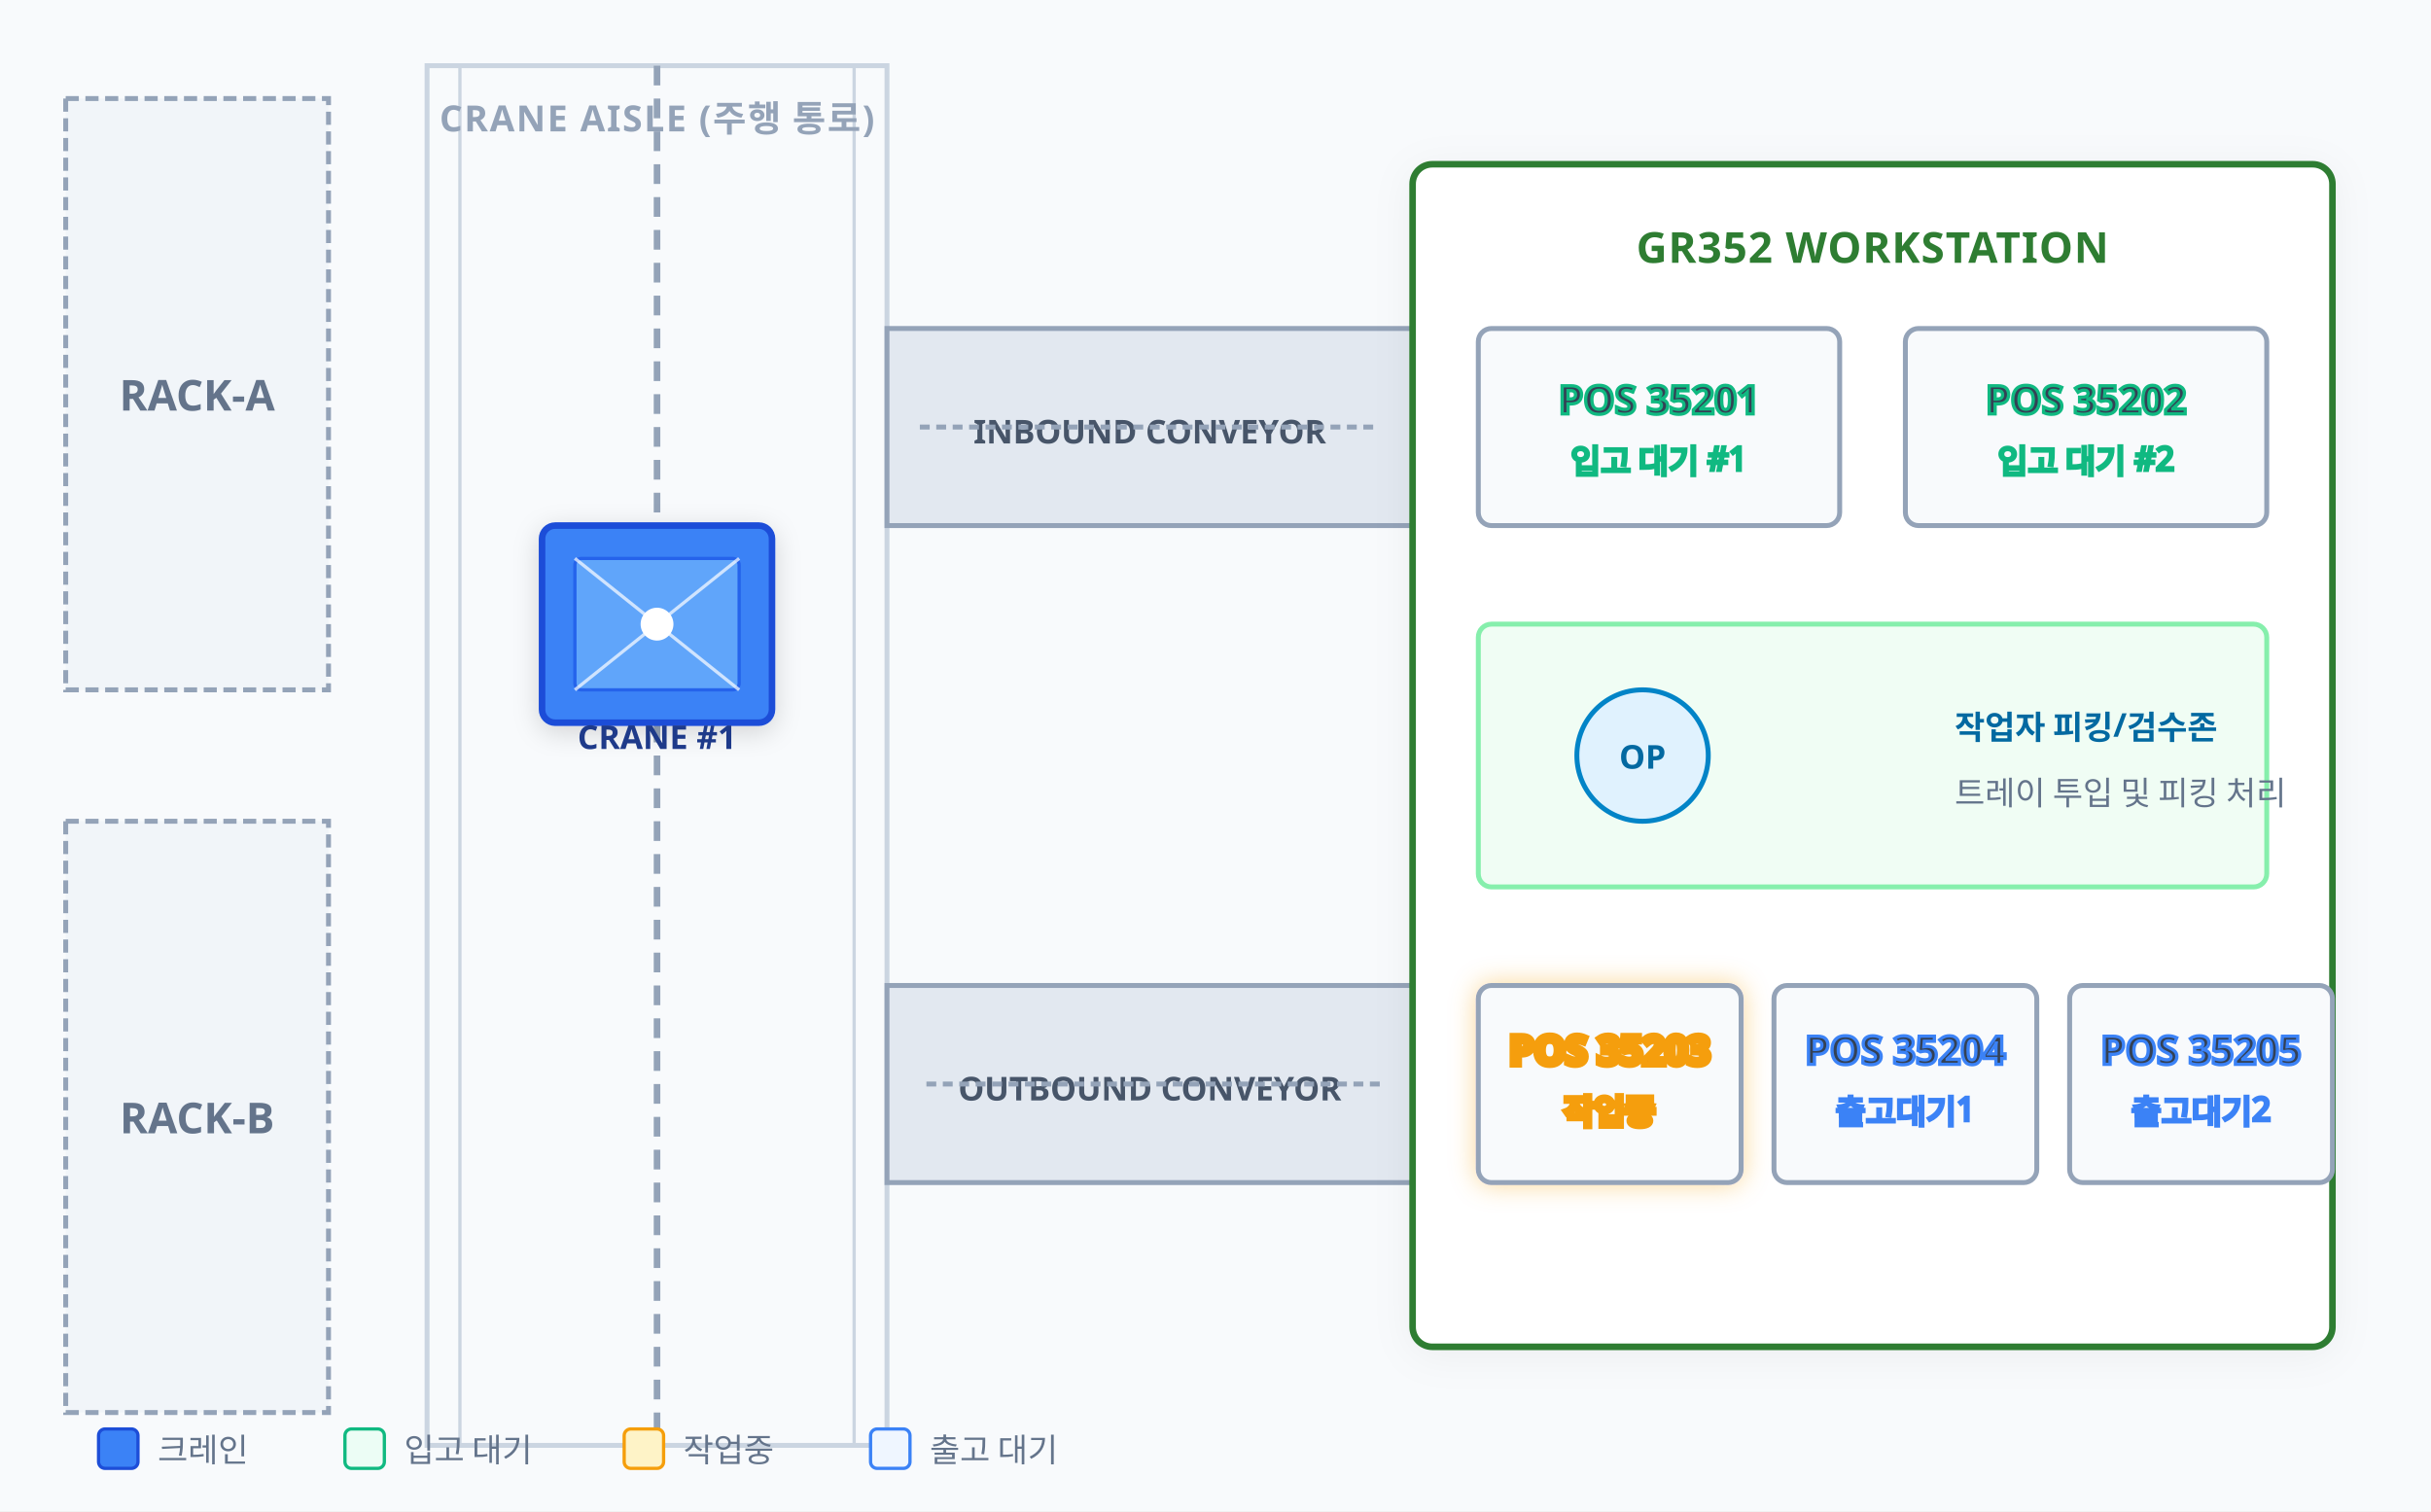
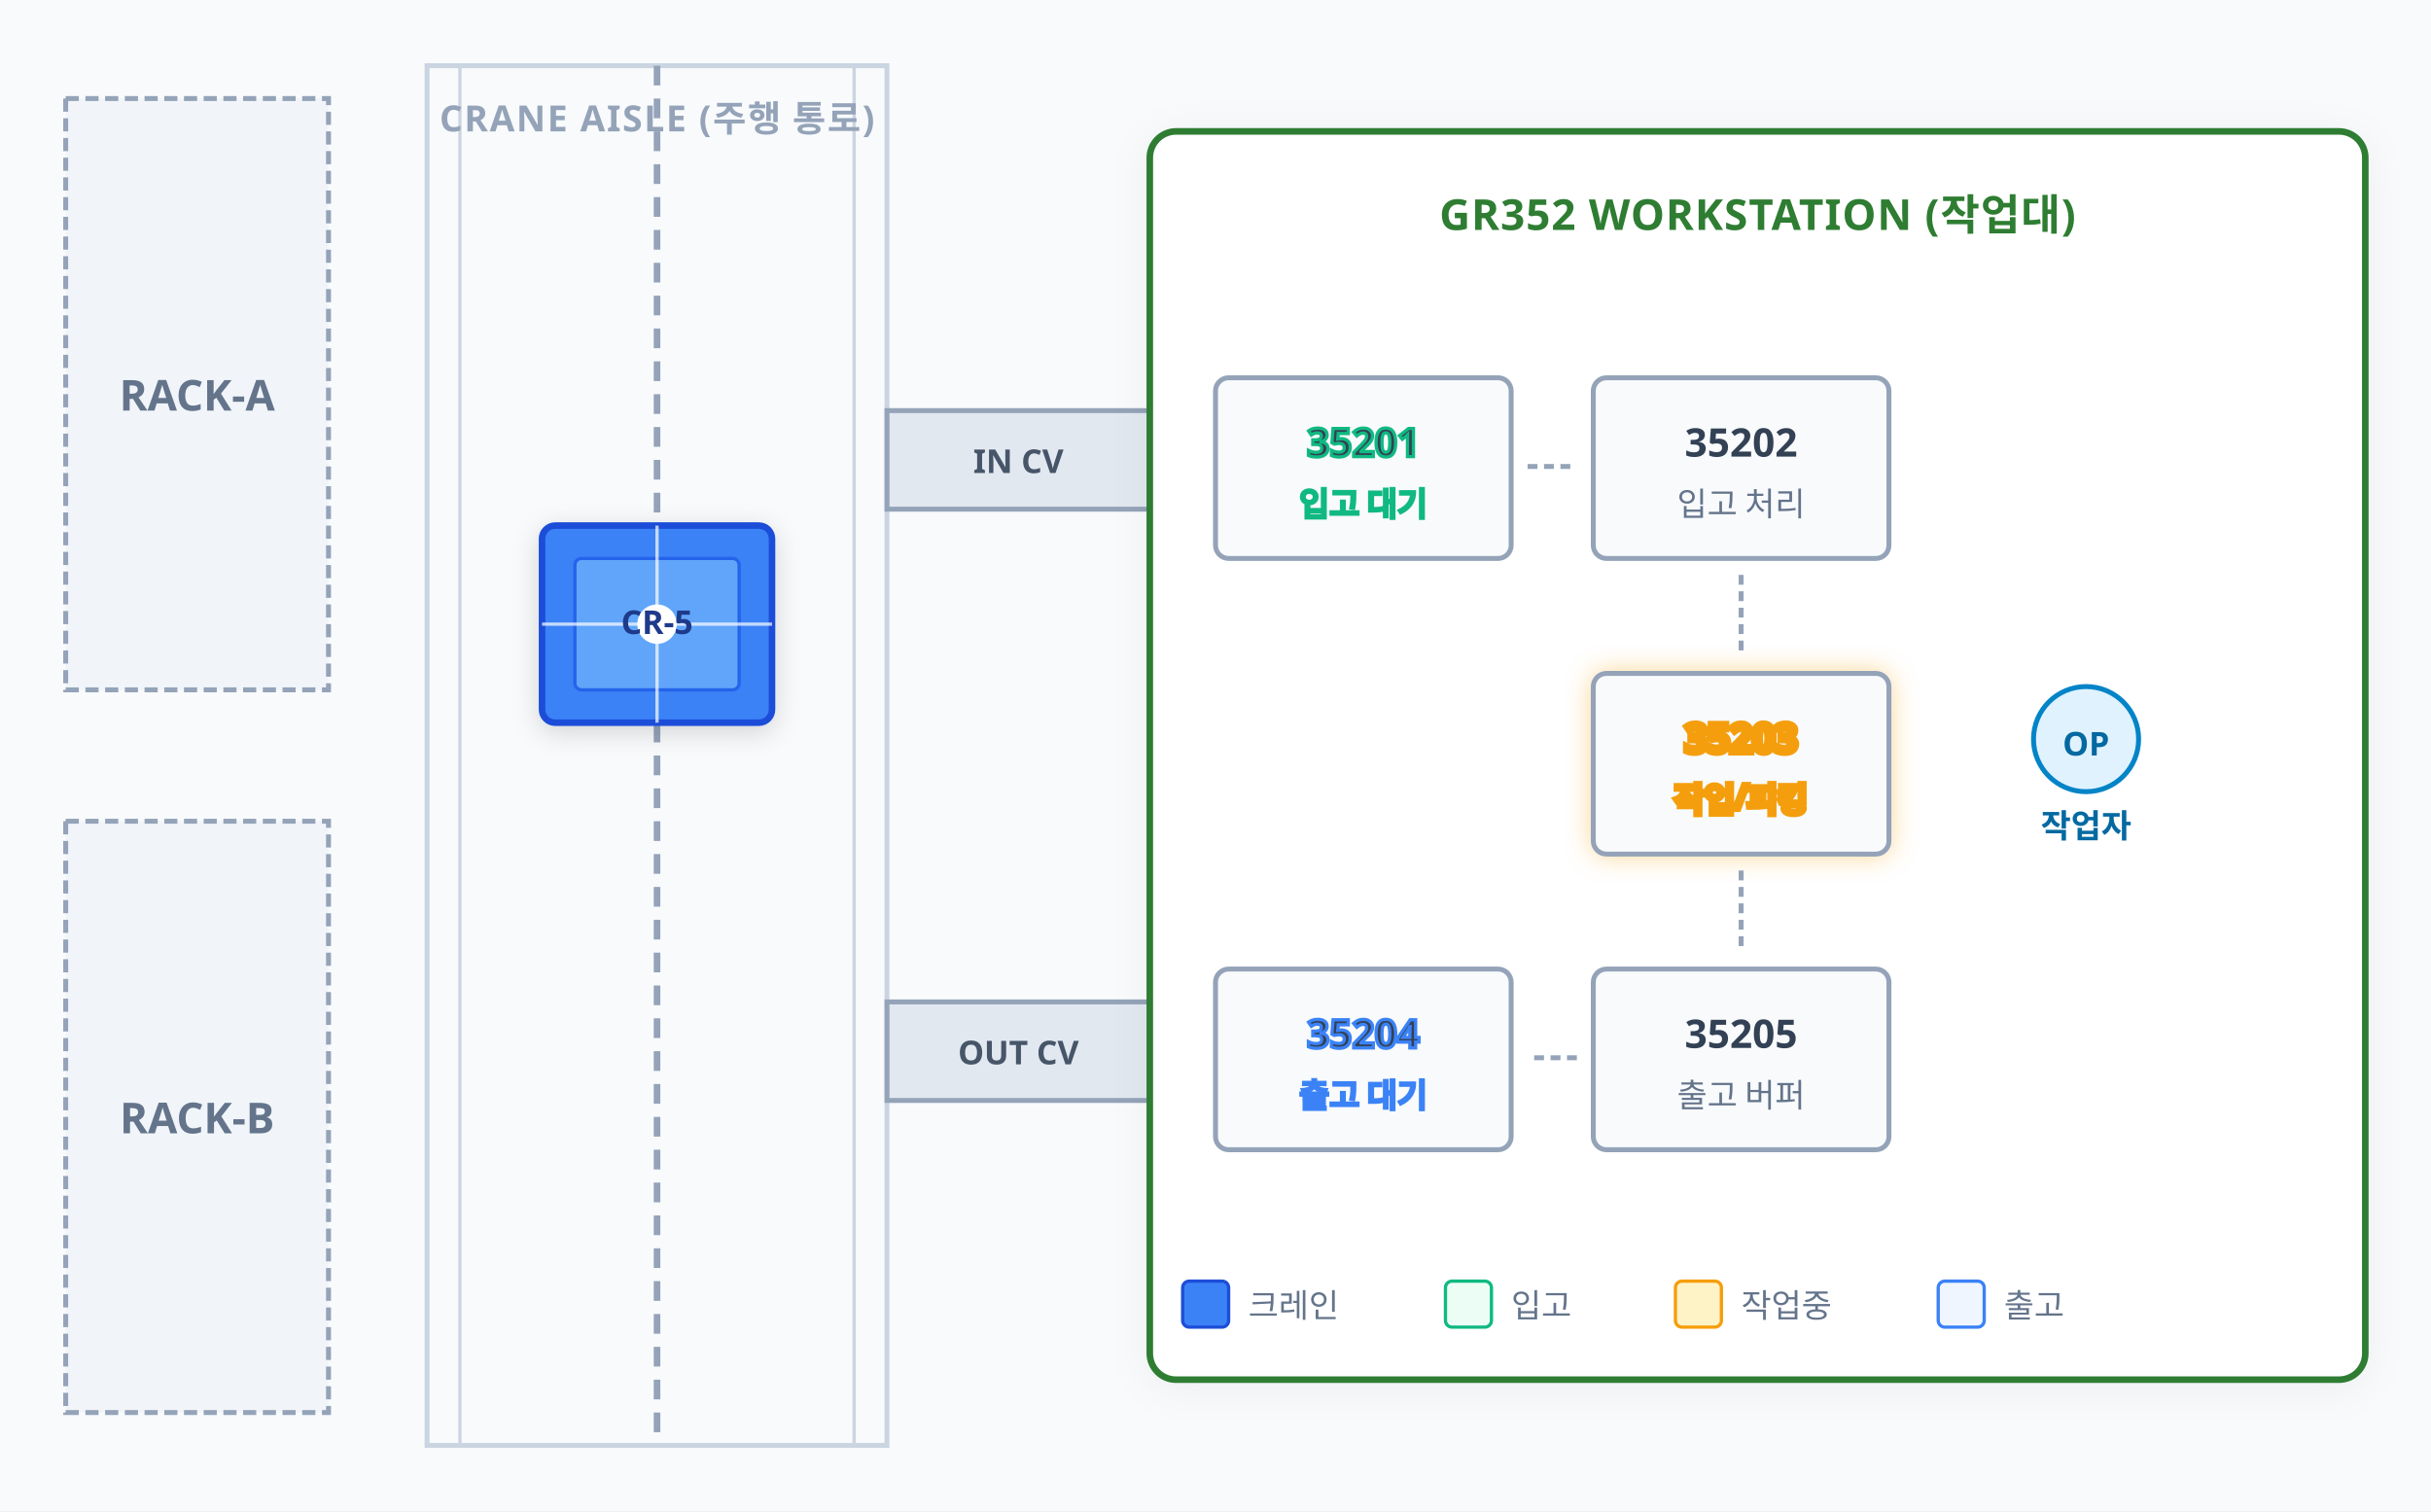
<svg xmlns="http://www.w3.org/2000/svg" viewBox="0 0 740 460" width="100%" height="100%">
  <defs>
    <style>
      .svg-bg { fill: #f8fafc; }
      .grid-line { stroke: #e2e8f0; stroke-width: 0.5; }
      .rack-boundary { fill: #f1f5f9; stroke: #94a3b8; stroke-width: 1.5; stroke-dasharray: 4, 2; }
      .rack-text { font-size: 13px; font-weight: 700; fill: #64748b; font-family: sans-serif; }
      .aisle-boundary { fill: #f8fafc; stroke: #cbd5e1; stroke-width: 1.5; }
      .rail-center-line { stroke: #94a3b8; stroke-width: 2; stroke-dasharray: 6, 4; }
      .rail-side-line { stroke: #cbd5e1; stroke-width: 1; }
      .aisle-label { font-size: 11px; font-weight: 600; fill: #94a3b8; letter-spacing: 0.5px; font-family: sans-serif; }
+       .crane-unit {
+         transition: transform 1.2s cubic-bezier(0.25, 0.1, 0.25, 1.0);
+         will-change: transform;
+       }
      .crane-body { fill: #3b82f6; stroke: #1d4ed8; stroke-width: 2; filter: drop-shadow(0 2px 4px rgba(0, 0, 0, 0.15)); }
      .crane-inner { fill: #60a5fa; stroke: #2563eb; stroke-width: 1; }
      .crane-cross { stroke: #ffffff; stroke-width: 1; opacity: 0.7; }
      .crane-center-dot { fill: #ffffff; }
      .crane-label { font-size: 10px; font-weight: 800; fill: #1e3a8a; font-family: sans-serif; }
      .conveyor-lane { fill: #e2e8f0; stroke: #94a3b8; stroke-width: 1.5; }
      .conveyor-label { font-size: 10px; font-weight: 700; fill: #475569; font-family: sans-serif; }
      .ws-boundary { fill: #ffffff; stroke: #2e7d32; stroke-width: 2; filter: drop-shadow(0 2px 6px rgba(0, 0, 0, 0.05)); }
      .ws-title { font-size: 13px; font-weight: 700; fill: #2e7d32; letter-spacing: 0.3px; font-family: sans-serif; }
      .tray-rect { fill: #f8fafc; stroke: #94a3b8; stroke-width: 1.5; transition: all 0.2s ease; }
      .tray-inbound { fill: #ecfdf5; stroke: #10b981; }
      .tray-outbound { fill: #eff6ff; stroke: #3b82f6; }
      .tray-active { fill: #fef3c7; stroke: #f59e0b; stroke-width: 2; filter: drop-shadow(0 0 4px rgba(245, 158, 11, 0.4)); }
      .tray-title { font-size: 12px; font-weight: 700; fill: #334155; font-family: sans-serif; pointer-events: none; }
      .tray-sub { font-size: 10px; font-weight: 500; fill: #64748b; font-family: sans-serif; pointer-events: none; }
      .active-title { fill: #92400e; }
      .active-sub { fill: #b45309; }
      .clickable { cursor: pointer; }
      .clickable:hover .tray-rect { filter: brightness(0.92); stroke-width: 2; }
      .clickable:hover.tray-active .tray-rect { filter: drop-shadow(0 0 8px rgba(245, 158, 11, 0.7)); }
      .operator-icon-bg { fill: #e0f2fe; stroke: #0284c7; stroke-width: 1.5; }
      .operator-icon { font-size: 10px; font-weight: 800; fill: #0369a1; font-family: sans-serif; }
      .operator-text { font-size: 10px; font-weight: 600; fill: #0369a1; font-family: sans-serif; }
      .flow-arrow { stroke: #94a3b8; stroke-width: 1.5; stroke-dasharray: 3, 2; fill: none; }
      .legend-crane { fill: #3b82f6; stroke: #1d4ed8; }
      .legend-inbound { fill: #ecfdf5; stroke: #10b981; }
      .legend-active { fill: #fef3c7; stroke: #f59e0b; }
      .legend-outbound { fill: #eff6ff; stroke: #3b82f6; }
      .legend-text { font-size: 10px; font-weight: 500; fill: #64748b; font-family: sans-serif; }
    </style>
    <pattern id="gridPattern" width="20" height="20" patternUnits="userSpaceOnUse">
      <path d="M 20 0 L 0 0 0 20" fill="none" class="grid-line" />
    </pattern>
  </defs>
  <rect width="100%" height="100%" fill="url(#gridPattern)" class="svg-bg" />
  <g class="rack-group">
    <rect x="20" y="30" width="80" height="180" class="rack-boundary" />
    <text x="60" y="125" class="rack-text" text-anchor="middle">RACK-A</text>
    <rect x="20" y="250" width="80" height="180" class="rack-boundary" />
    <text x="60" y="345" class="rack-text" text-anchor="middle">RACK-B</text>
  </g>
  <g class="crane-aisle-group">
    <rect x="130" y="20" width="140" height="420" class="aisle-boundary" />
    <line x1="200" y1="20" x2="200" y2="440" class="rail-center-line" />
    <line x1="140" y1="20" x2="140" y2="440" class="rail-side-line" />
    <line x1="260" y1="20" x2="260" y2="440" class="rail-side-line" />
    <text x="200" y="40" class="aisle-label" text-anchor="middle">
      CRANE AISLE (주행 통로)
    </text>
    <g id="crane-unit" class="crane-unit" transform="translate(200, 190)">
      <rect x="-35" y="-30" width="70" height="60" rx="4" class="crane-body" />
      <rect x="-25" y="-20" width="50" height="40" rx="2" class="crane-inner" />
-       <line x1="-25" y1="-20" x2="25" y2="20" class="crane-cross" />
-       <line x1="-25" y1="20" x2="25" y2="-20" class="crane-cross" />
-       <circle cx="0" cy="0" r="5" class="crane-center-dot" />
-       <text x="0" y="38" class="crane-label" text-anchor="middle">CRANE #1</text>
+       <line x1="0" y1="-30" x2="0" y2="30" class="crane-cross" />
+       <line x1="-35" y1="0" x2="35" y2="0" class="crane-cross" />
+       <circle cx="0" cy="0" r="6" class="crane-center-dot" />
+       <text x="0" y="3" class="crane-label" text-anchor="middle">CR-5</text>
    </g>
  </g>
-   <g class="conveyor-ws-group">
-     <rect x="270" y="100" width="160" height="60" class="conveyor-lane" />
-     <text x="350" y="135" class="conveyor-label" text-anchor="middle">
-       INBOUND CONVEYOR
+   <g class="conveyor-connection">
+     <rect x="270" y="125" width="80" height="30" class="conveyor-lane" />
+     <text x="310" y="144" class="conveyor-label" text-anchor="middle">IN CV</text>
+     <rect x="270" y="305" width="80" height="30" class="conveyor-lane" />
+     <text x="310" y="324" class="conveyor-label" text-anchor="middle">OUT CV</text>
+   </g>
+   <g class="workstation-group">
+     <rect x="350" y="40" width="370" height="380" rx="8" class="ws-boundary" />
+     <text x="535" y="70" class="ws-title" text-anchor="middle">
+       GR352 WORKSTATION (작업대)
    </text>
-     <path d="M 280 130 L 420 130" class="flow-arrow" />
-     <rect x="270" y="300" width="160" height="60" class="conveyor-lane" />
-     <text x="350" y="335" class="conveyor-label" text-anchor="middle">
-       OUTBOUND CONVEYOR
-     </text>
-     <path d="M 420 330 L 280 330" class="flow-arrow" />
-     <rect x="430" y="50" width="280" height="360" rx="6" class="ws-boundary" />
-     <text x="570" y="80" class="ws-title" text-anchor="middle">
-       GR352 WORKSTATION
-     </text>
-     <g id="pos-35201" class="tray-position tray-inbound clickable" data-position="35201" transform="translate(450, 100)">
-       <rect width="110" height="60" rx="4" class="tray-rect" />
-       <text x="55" y="26" class="tray-title" text-anchor="middle">POS 35201</text>
-       <text x="55" y="44" class="tray-sub" text-anchor="middle">입고 대기 #1</text>
+     <g id="pos-35201" class="tray-position tray-inbound clickable" transform="translate(370, 115)">
+       <rect width="90" height="55" rx="4" class="tray-rect" />
+       <text x="45" y="24" class="tray-title" text-anchor="middle">35201</text>
+       <text x="45" y="42" class="tray-sub" text-anchor="middle">입고 대기</text>
    </g>
-     <g id="pos-35202" class="tray-position tray-inbound clickable" data-position="35202" transform="translate(580, 100)">
-       <rect width="110" height="60" rx="4" class="tray-rect" />
-       <text x="55" y="26" class="tray-title" text-anchor="middle">POS 35202</text>
-       <text x="55" y="44" class="tray-sub" text-anchor="middle">입고 대기 #2</text>
+     <g id="pos-35202" class="tray-position clickable" transform="translate(485, 115)">
+       <rect width="90" height="55" rx="4" class="tray-rect" />
+       <text x="45" y="24" class="tray-title" text-anchor="middle">35202</text>
+       <text x="45" y="42" class="tray-sub" text-anchor="middle">입고 처리</text>
    </g>
-     <g class="operator-area" transform="translate(450, 190)">
-       <rect width="240" height="80" rx="4" fill="#f0fdf4" stroke="#86efac" stroke-width="1.5" />
-       <circle cx="50" cy="40" r="20" class="operator-icon-bg" />
-       <text x="50" y="44" class="operator-icon" text-anchor="middle">OP</text>
-       <text x="145" y="35" class="operator-text" font-weight="700">
-         작업자 피킹/검수존
-       </text>
-       <text x="145" y="55" class="legend-text">
-         트레이 투입 및 피킹 처리
-       </text>
+     <g id="pos-35203" class="tray-position tray-active clickable" transform="translate(485, 205)">
+       <rect width="90" height="55" rx="4" class="tray-rect" />
+       <text x="45" y="24" class="tray-title active-title" text-anchor="middle">35203</text>
+       <text x="45" y="42" class="tray-sub active-sub" text-anchor="middle">작업/피킹</text>
    </g>
-     <g id="pos-35203" class="tray-position tray-active clickable" data-position="35203" transform="translate(450, 300)">
-       <rect width="80" height="60" rx="4" class="tray-rect" />
-       <text x="40" y="24" class="tray-title active-title" text-anchor="middle">
-         POS 35203
-       </text>
-       <text x="40" y="42" class="tray-sub active-sub" text-anchor="middle">
-         작업중
-       </text>
+     <g class="operator-area" transform="translate(600, 200)">
+       <circle cx="35" cy="25" r="16" class="operator-icon-bg" />
+       <text x="35" y="30" class="operator-icon" text-anchor="middle">OP</text>
+       <text x="35" y="55" class="operator-text" text-anchor="middle">작업자</text>
    </g>
-     <g id="pos-35204" class="tray-position tray-outbound clickable" data-position="35204" transform="translate(540, 300)">
-       <rect width="80" height="60" rx="4" class="tray-rect" />
-       <text x="40" y="24" class="tray-title" text-anchor="middle">POS 35204</text>
-       <text x="40" y="42" class="tray-sub" text-anchor="middle">출고대기1</text>
+     <g id="pos-35204" class="tray-position tray-outbound clickable" transform="translate(370, 295)">
+       <rect width="90" height="55" rx="4" class="tray-rect" />
+       <text x="45" y="24" class="tray-title" text-anchor="middle">35204</text>
+       <text x="45" y="42" class="tray-sub" text-anchor="middle">출고 대기</text>
    </g>
-     <g id="pos-35205" class="tray-position tray-outbound clickable" data-position="35205" transform="translate(630, 300)">
-       <rect width="80" height="60" rx="4" class="tray-rect" />
-       <text x="40" y="24" class="tray-title" text-anchor="middle">POS 35205</text>
-       <text x="40" y="42" class="tray-sub" text-anchor="middle">출고대기2</text>
+     <g id="pos-35205" class="tray-position clickable" transform="translate(485, 295)">
+       <rect width="90" height="55" rx="4" class="tray-rect" />
+       <text x="45" y="24" class="tray-title" text-anchor="middle">35205</text>
+       <text x="45" y="42" class="tray-sub" text-anchor="middle">출고 버퍼</text>
    </g>
+     <path d="M 465 142 L 480 142" class="flow-arrow" />
+     <path d="M 530 175 L 530 200" class="flow-arrow" />
+     <path d="M 530 265 L 530 290" class="flow-arrow" />
+     <path d="M 480 322 L 465 322" class="flow-arrow" />
  </g>
-   <g class="legend-group" transform="translate(30, 435)">
-     <rect x="0" y="0" width="12" height="12" rx="2" class="legend-crane" />
-     <text x="18" y="10" class="legend-text">크레인</text>
-     <rect x="75" y="0" width="12" height="12" rx="2" class="legend-inbound" />
-     <text x="93" y="10" class="legend-text">입고 대기</text>
-     <rect x="160" y="0" width="12" height="12" rx="2" class="legend-active" />
-     <text x="178" y="10" class="legend-text">작업중</text>
-     <rect x="235" y="0" width="12" height="12" rx="2" class="legend-outbound" />
-     <text x="253" y="10" class="legend-text">출고 대기</text>
+   <g class="legend-group" transform="translate(360, 390)">
+     <rect x="0" y="0" width="14" height="14" rx="2" class="legend-crane" />
+     <text x="20" y="11" class="legend-text">크레인</text>
+     <rect x="80" y="0" width="14" height="14" rx="2" class="legend-inbound" />
+     <text x="100" y="11" class="legend-text">입고</text>
+     <rect x="150" y="0" width="14" height="14" rx="2" class="legend-active" />
+     <text x="170" y="11" class="legend-text">작업중</text>
+     <rect x="230" y="0" width="14" height="14" rx="2" class="legend-outbound" />
+     <text x="250" y="11" class="legend-text">출고</text>
  </g>
</svg>
